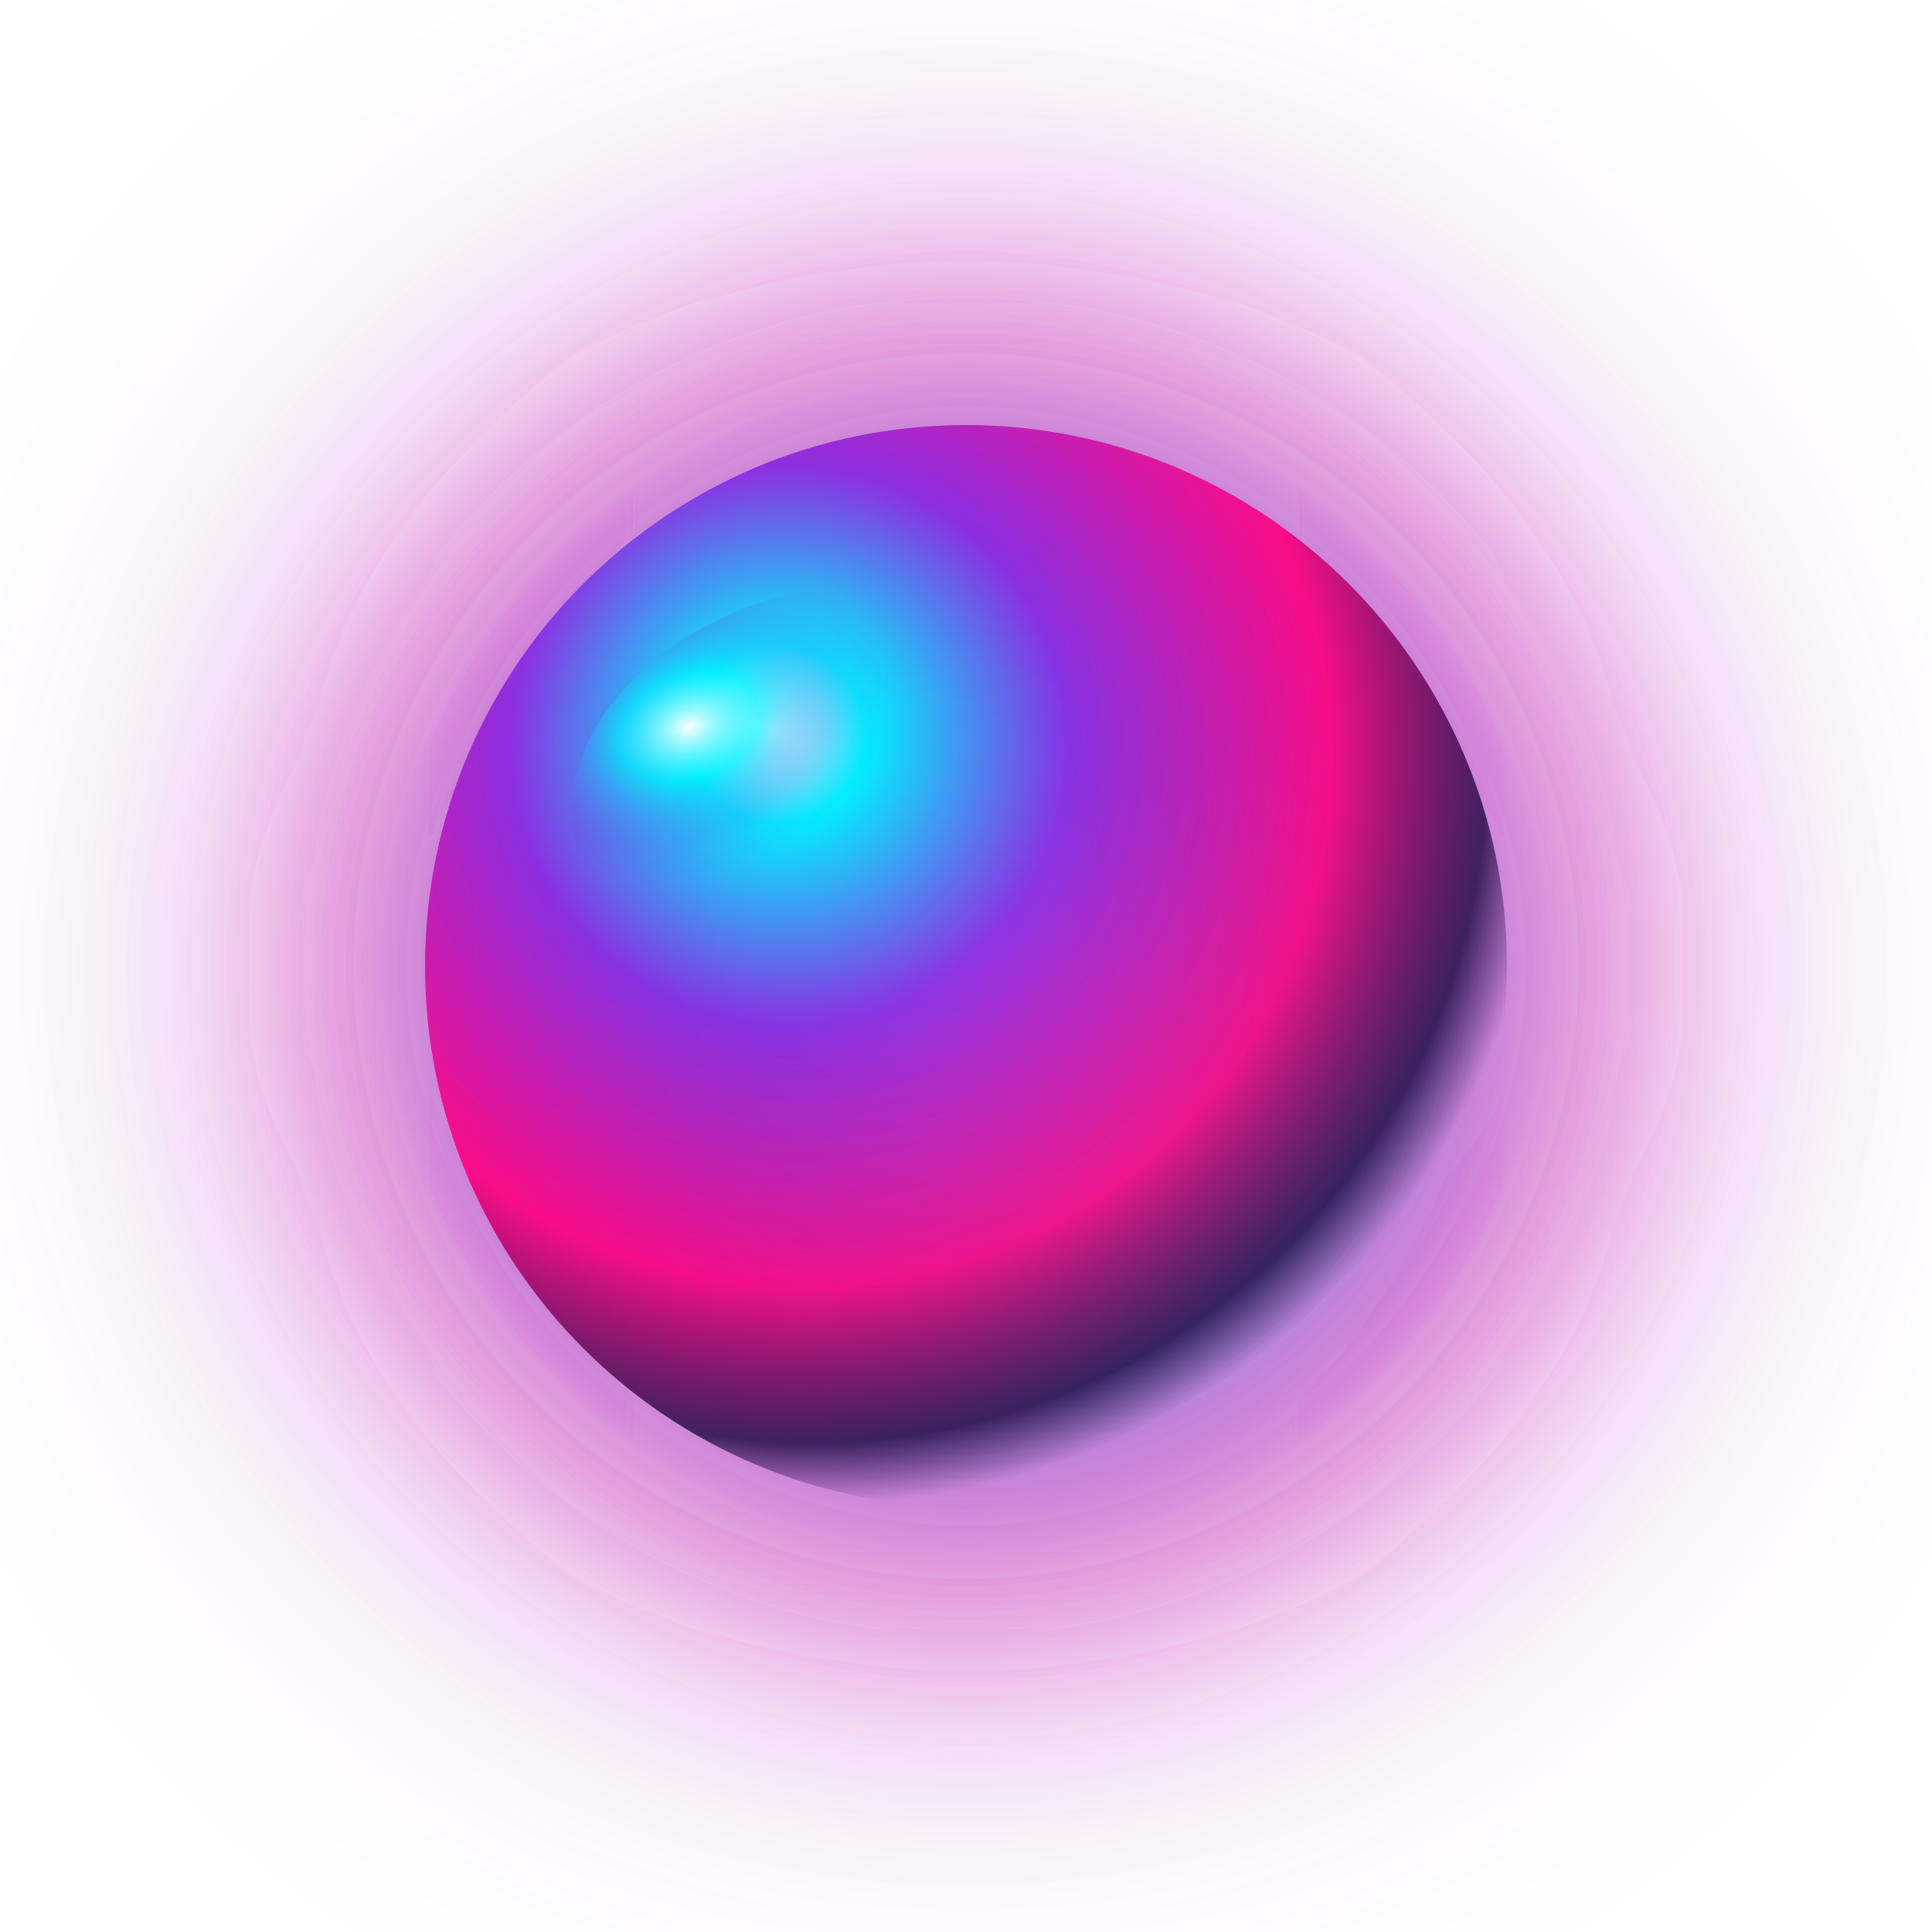
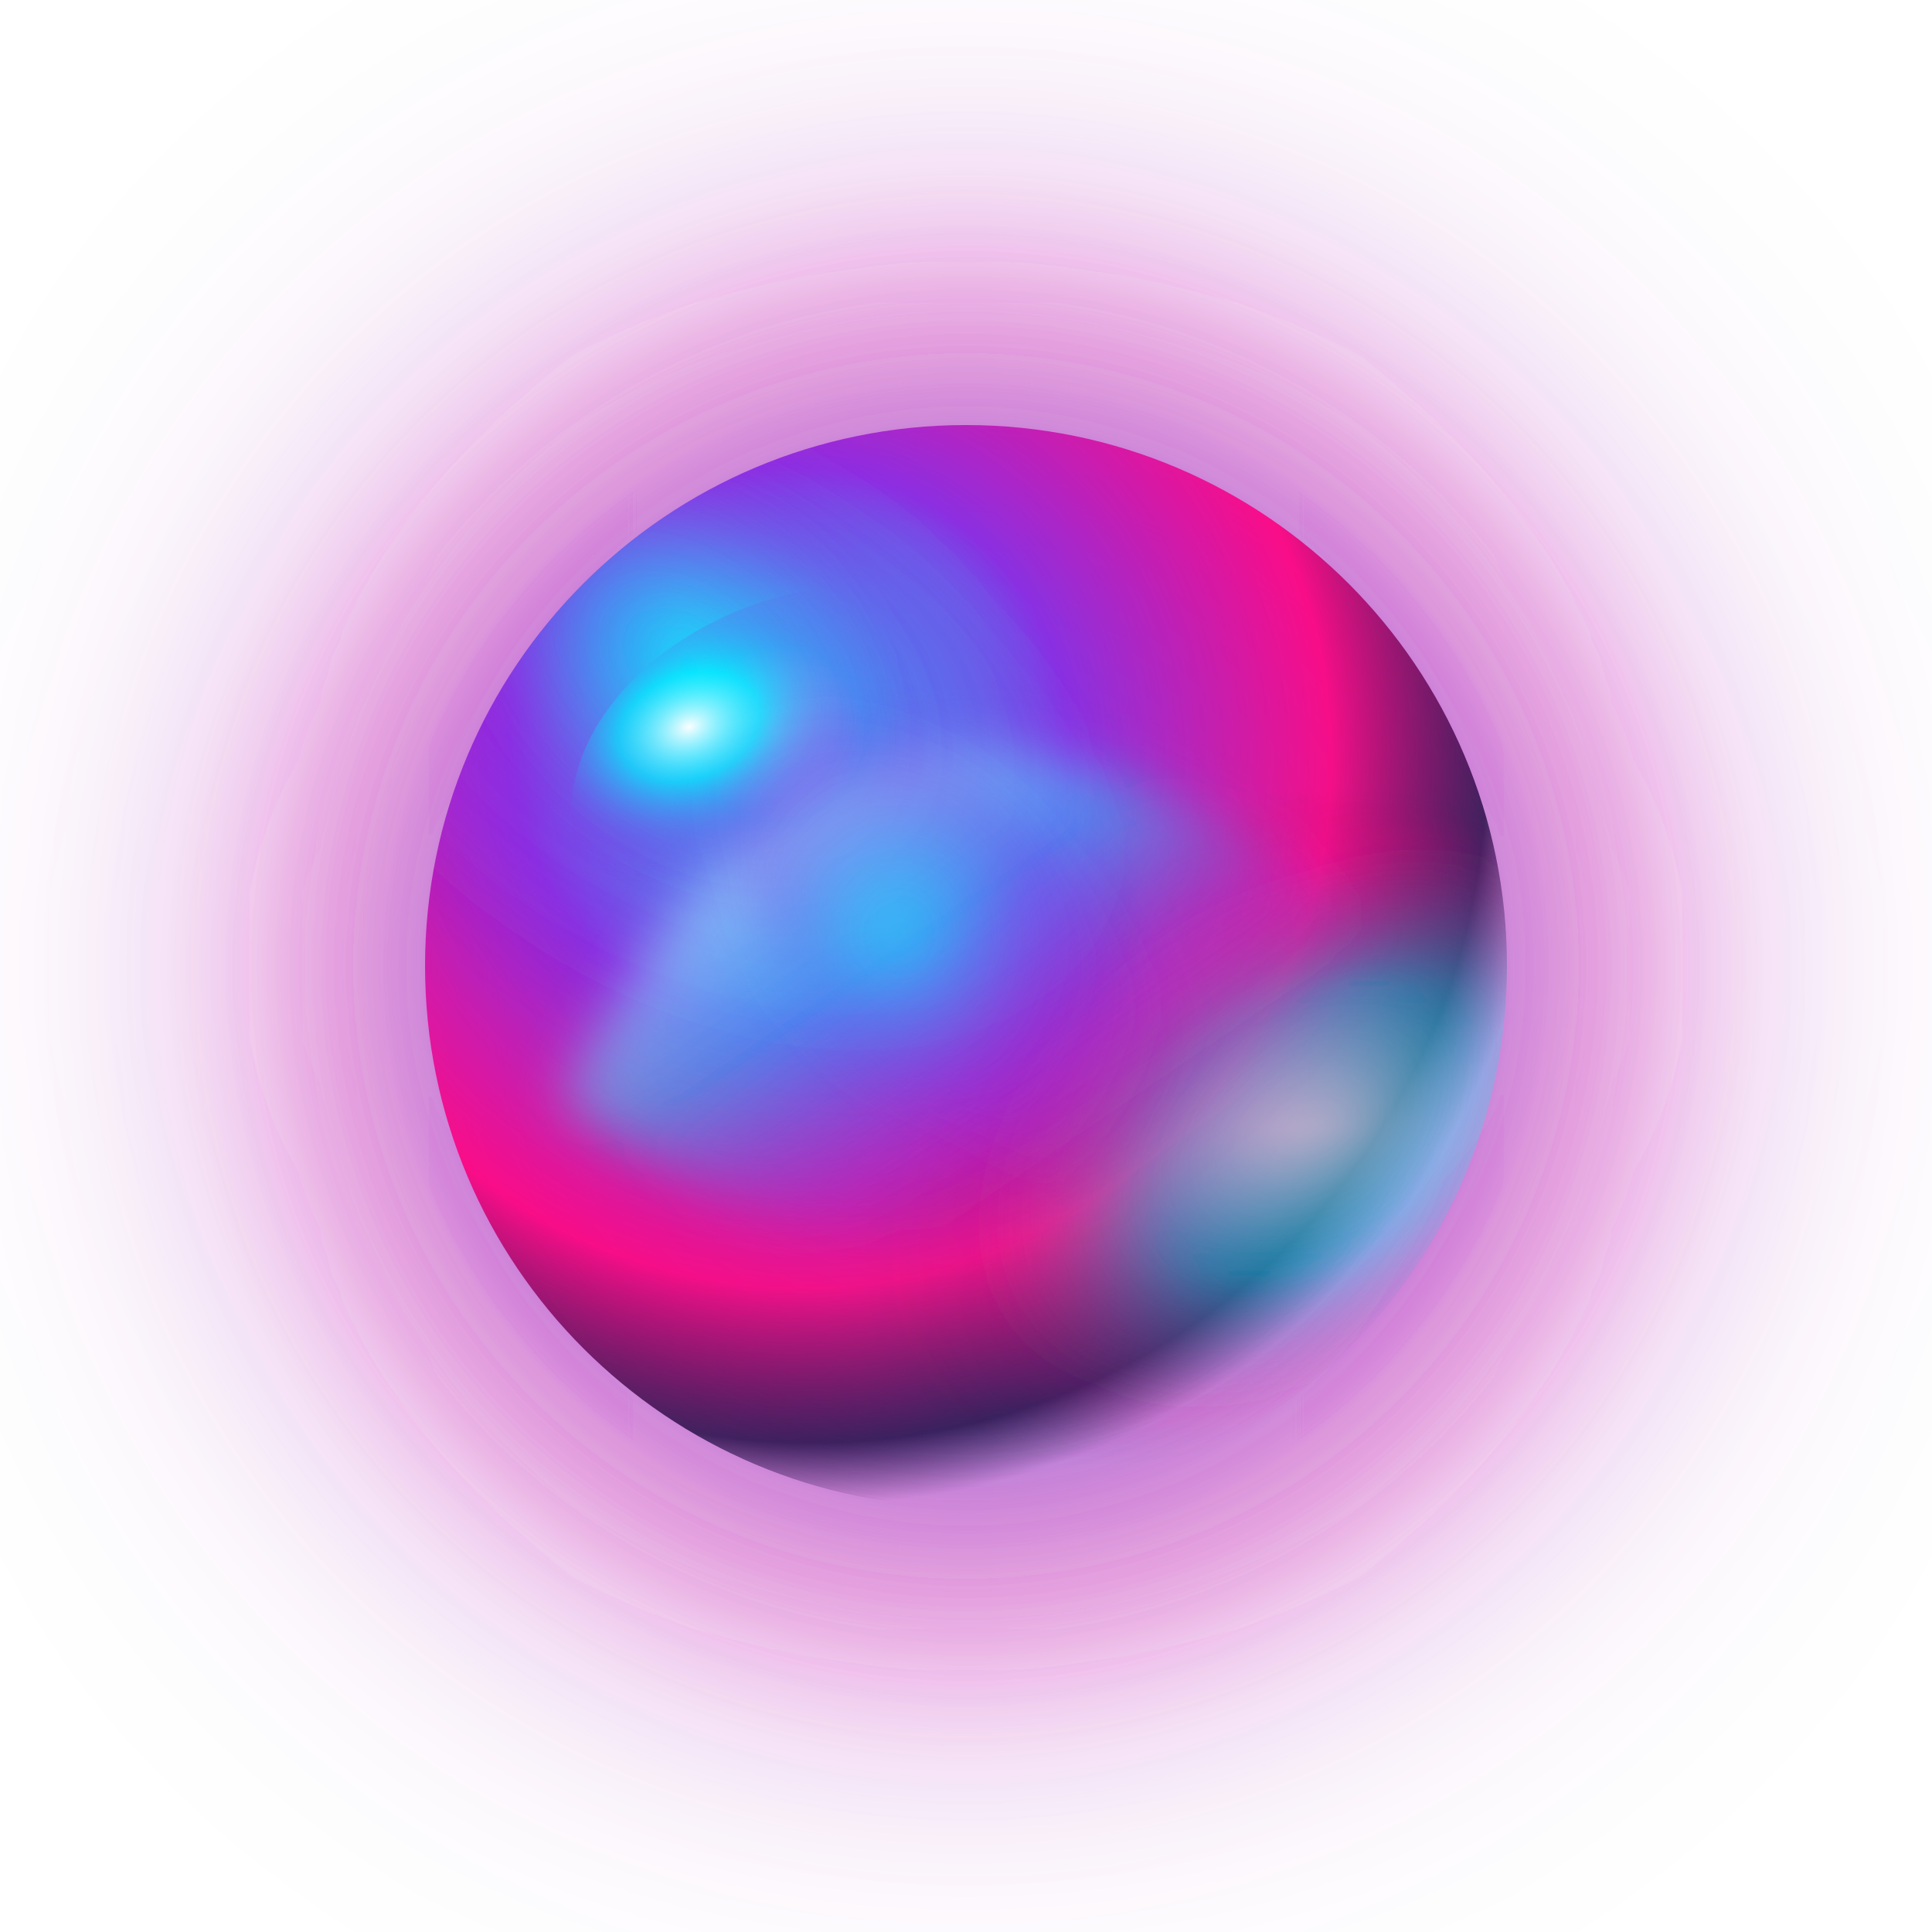
<svg xmlns="http://www.w3.org/2000/svg" width="1000" height="1000" viewBox="0 0 1000 1000">
  <defs>
    <filter id="ultraAura" x="-60%" y="-60%" width="220%" height="220%">
      <feGaussianBlur stdDeviation="80" result="blur1" />
    </filter>
    <filter id="softCorona" x="-40%" y="-40%" width="180%" height="180%">
      <feGaussianBlur stdDeviation="45" result="blur2" />
    </filter>
    <filter id="intenseGlow" x="-30%" y="-30%" width="160%" height="160%">
      <feGaussianBlur stdDeviation="22" result="blur3" />
    </filter>
+     <filter id="plasmaDiffusion" x="-20%" y="-20%" width="140%" height="140%">
+       <feGaussianBlur stdDeviation="14" result="blur4" />
+     </filter>
+     <clipPath id="coreClip">
+       <circle cx="500" cy="500" r="280" />
+     </clipPath>
    <radialGradient id="outerRadiance" cx="50%" cy="50%" r="50%">
      <stop offset="0%" stop-color="#8a2be2" stop-opacity="0.95" />
      <stop offset="25%" stop-color="#00f0ff" stop-opacity="0.70" />
      <stop offset="55%" stop-color="#ff007f" stop-opacity="0.35" />
      <stop offset="80%" stop-color="#8a2be2" stop-opacity="0.10" />
      <stop offset="100%" stop-color="#120036" stop-opacity="0.0" />
    </radialGradient>
    <radialGradient id="coronalHalo" cx="50%" cy="50%" r="50%">
      <stop offset="0%" stop-color="#ffffff" stop-opacity="0.80" />
      <stop offset="35%" stop-color="#00f0ff" stop-opacity="0.65" />
      <stop offset="70%" stop-color="#8a2be2" stop-opacity="0.30" />
      <stop offset="100%" stop-color="#ff007f" stop-opacity="0.0" />
    </radialGradient>
    <radialGradient id="orbVolumetric" cx="36%" cy="32%" r="68%" fx="32%" fy="28%">
      <stop offset="0%" stop-color="#ffffff" stop-opacity="1.0" />
      <stop offset="12%" stop-color="#00f0ff" stop-opacity="0.98" />
      <stop offset="38%" stop-color="#8a2be2" stop-opacity="0.95" />
      <stop offset="72%" stop-color="#ff007f" stop-opacity="0.90" />
      <stop offset="92%" stop-color="#120036" stop-opacity="0.75" />
      <stop offset="100%" stop-color="#120036" stop-opacity="0.0" />
    </radialGradient>
+     <radialGradient id="plasmaVortex1" cx="40%" cy="38%" r="60%">
+       <stop offset="0%" stop-color="#00f0ff" stop-opacity="0.90" />
+       <stop offset="45%" stop-color="#8a2be2" stop-opacity="0.65" />
+       <stop offset="85%" stop-color="#8a2be2" stop-opacity="0.20" />
+       <stop offset="100%" stop-color="#120036" stop-opacity="0.0" />
+     </radialGradient>
+     <radialGradient id="plasmaVortex2" cx="62%" cy="65%" r="55%">
+       <stop offset="0%" stop-color="#ffffff" stop-opacity="0.85" />
+       <stop offset="40%" stop-color="#00f0ff" stop-opacity="0.55" />
+       <stop offset="80%" stop-color="#ff007f" stop-opacity="0.15" />
+       <stop offset="100%" stop-color="#120036" stop-opacity="0.0" />
+     </radialGradient>
+     <linearGradient id="fluidStreamer" x1="15%" y1="20%" x2="85%" y2="80%">
+       <stop offset="0%" stop-color="#ffffff" stop-opacity="0.85" />
+       <stop offset="35%" stop-color="#00f0ff" stop-opacity="0.70" />
+       <stop offset="70%" stop-color="#8a2be2" stop-opacity="0.40" />
+       <stop offset="100%" stop-color="#120036" stop-opacity="0.0" />
+     </linearGradient>
    <radialGradient id="specularGleam" cx="30%" cy="26%" r="42%">
      <stop offset="0%" stop-color="#ffffff" stop-opacity="0.98" />
      <stop offset="35%" stop-color="#00f0ff" stop-opacity="0.60" />
      <stop offset="80%" stop-color="#8a2be2" stop-opacity="0.10" />
      <stop offset="100%" stop-color="#8a2be2" stop-opacity="0.0" />
    </radialGradient>
  </defs>
  <circle cx="500" cy="500" r="480" fill="url(#outerRadiance)" filter="url(#ultraAura)" />
  <circle cx="500" cy="500" r="422" fill="url(#outerRadiance)" filter="url(#softCorona)" opacity="0.9" />
  <circle cx="500" cy="500" r="380" fill="url(#coronalHalo)" filter="url(#intenseGlow)" />
  <circle cx="500" cy="500" r="280" fill="url(#orbVolumetric)" />
+   <g clip-path="url(#coreClip)">
+     <ellipse cx="374" cy="402" rx="238" ry="154" fill="url(#plasmaVortex1)" filter="url(#plasmaDiffusion)" transform="rotate(35 374 402)" opacity="0.85" />
+     <ellipse cx="612" cy="584" rx="210" ry="140" fill="url(#plasmaVortex2)" filter="url(#plasmaDiffusion)" transform="rotate(-40 612 584)" opacity="0.78" />
+     <path d="M 290 570 C 416 318, 556 374, 710 472 C 584 654, 444 682, 290 570 Z" fill="url(#fluidStreamer)" filter="url(#plasmaDiffusion)" opacity="0.65" />
+     <path d="M 360 388 C 500 304, 668 556, 612 668 C 472 556, 388 528, 360 388 Z" fill="url(#plasmaVortex1)" filter="url(#plasmaDiffusion)" opacity="0.55" />
+   </g>
  <ellipse cx="420" cy="400" rx="128" ry="92" fill="url(#specularGleam)" transform="rotate(-20 420 400)" />
</svg>
